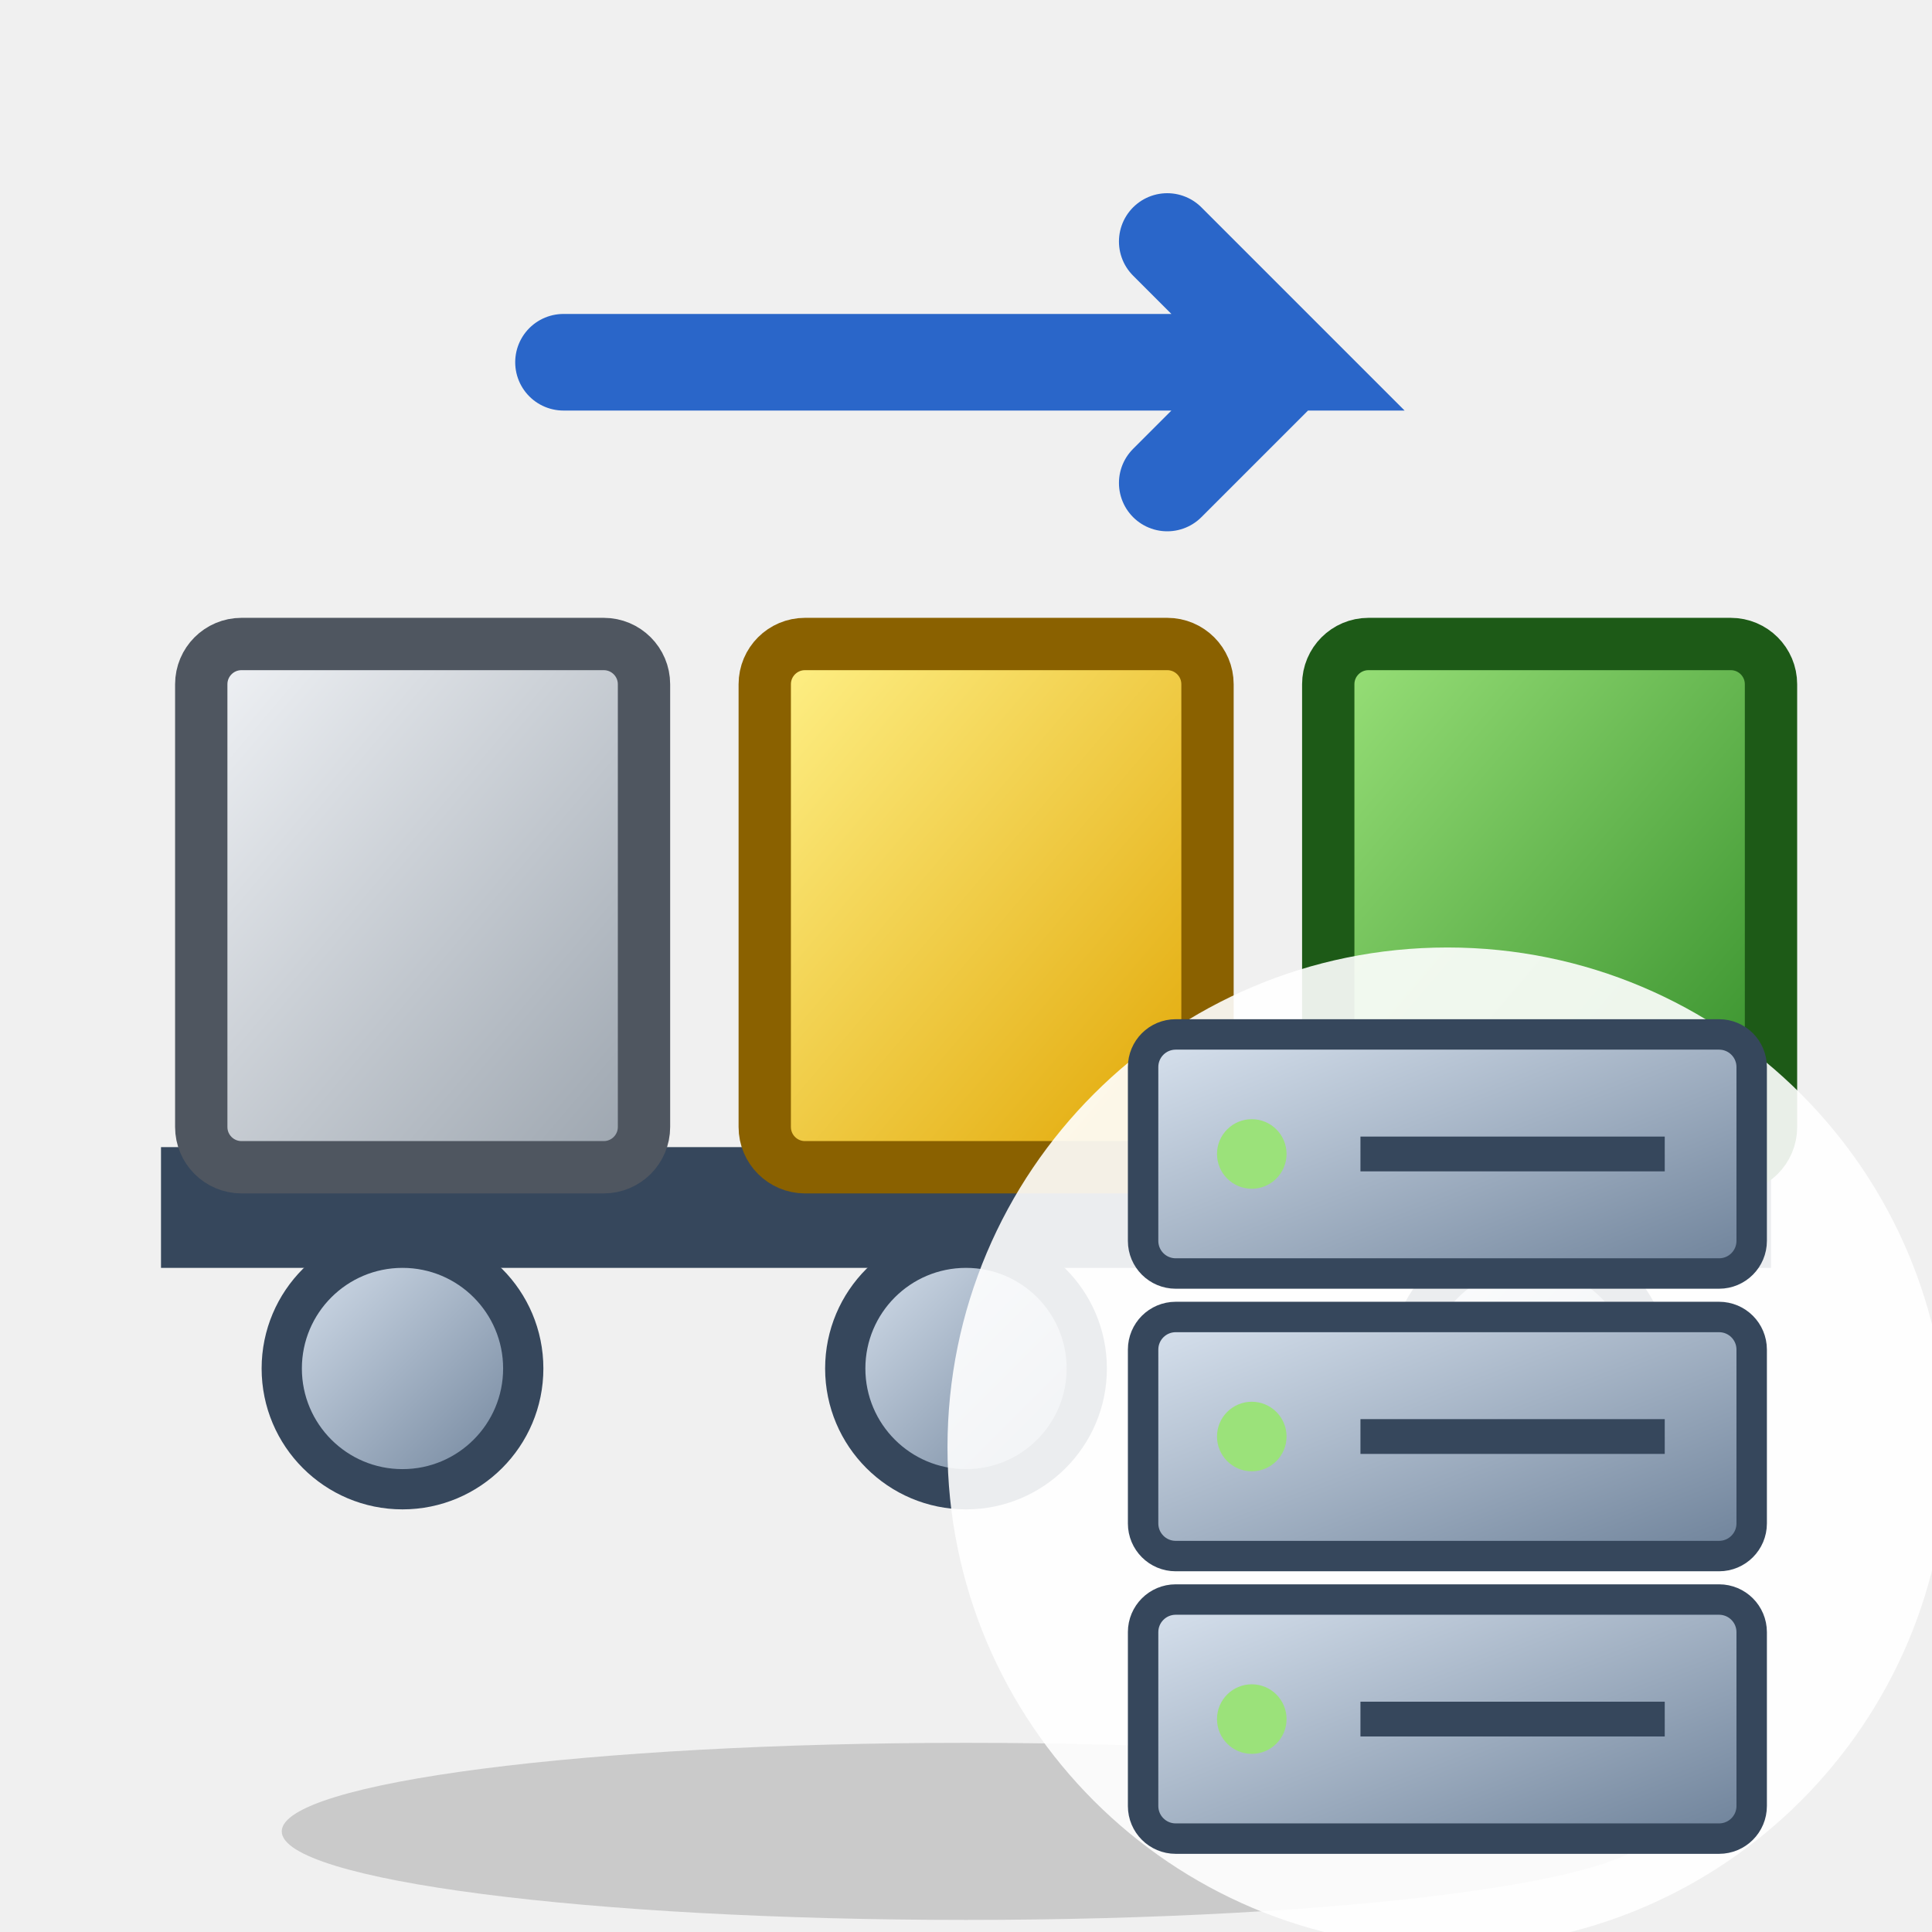
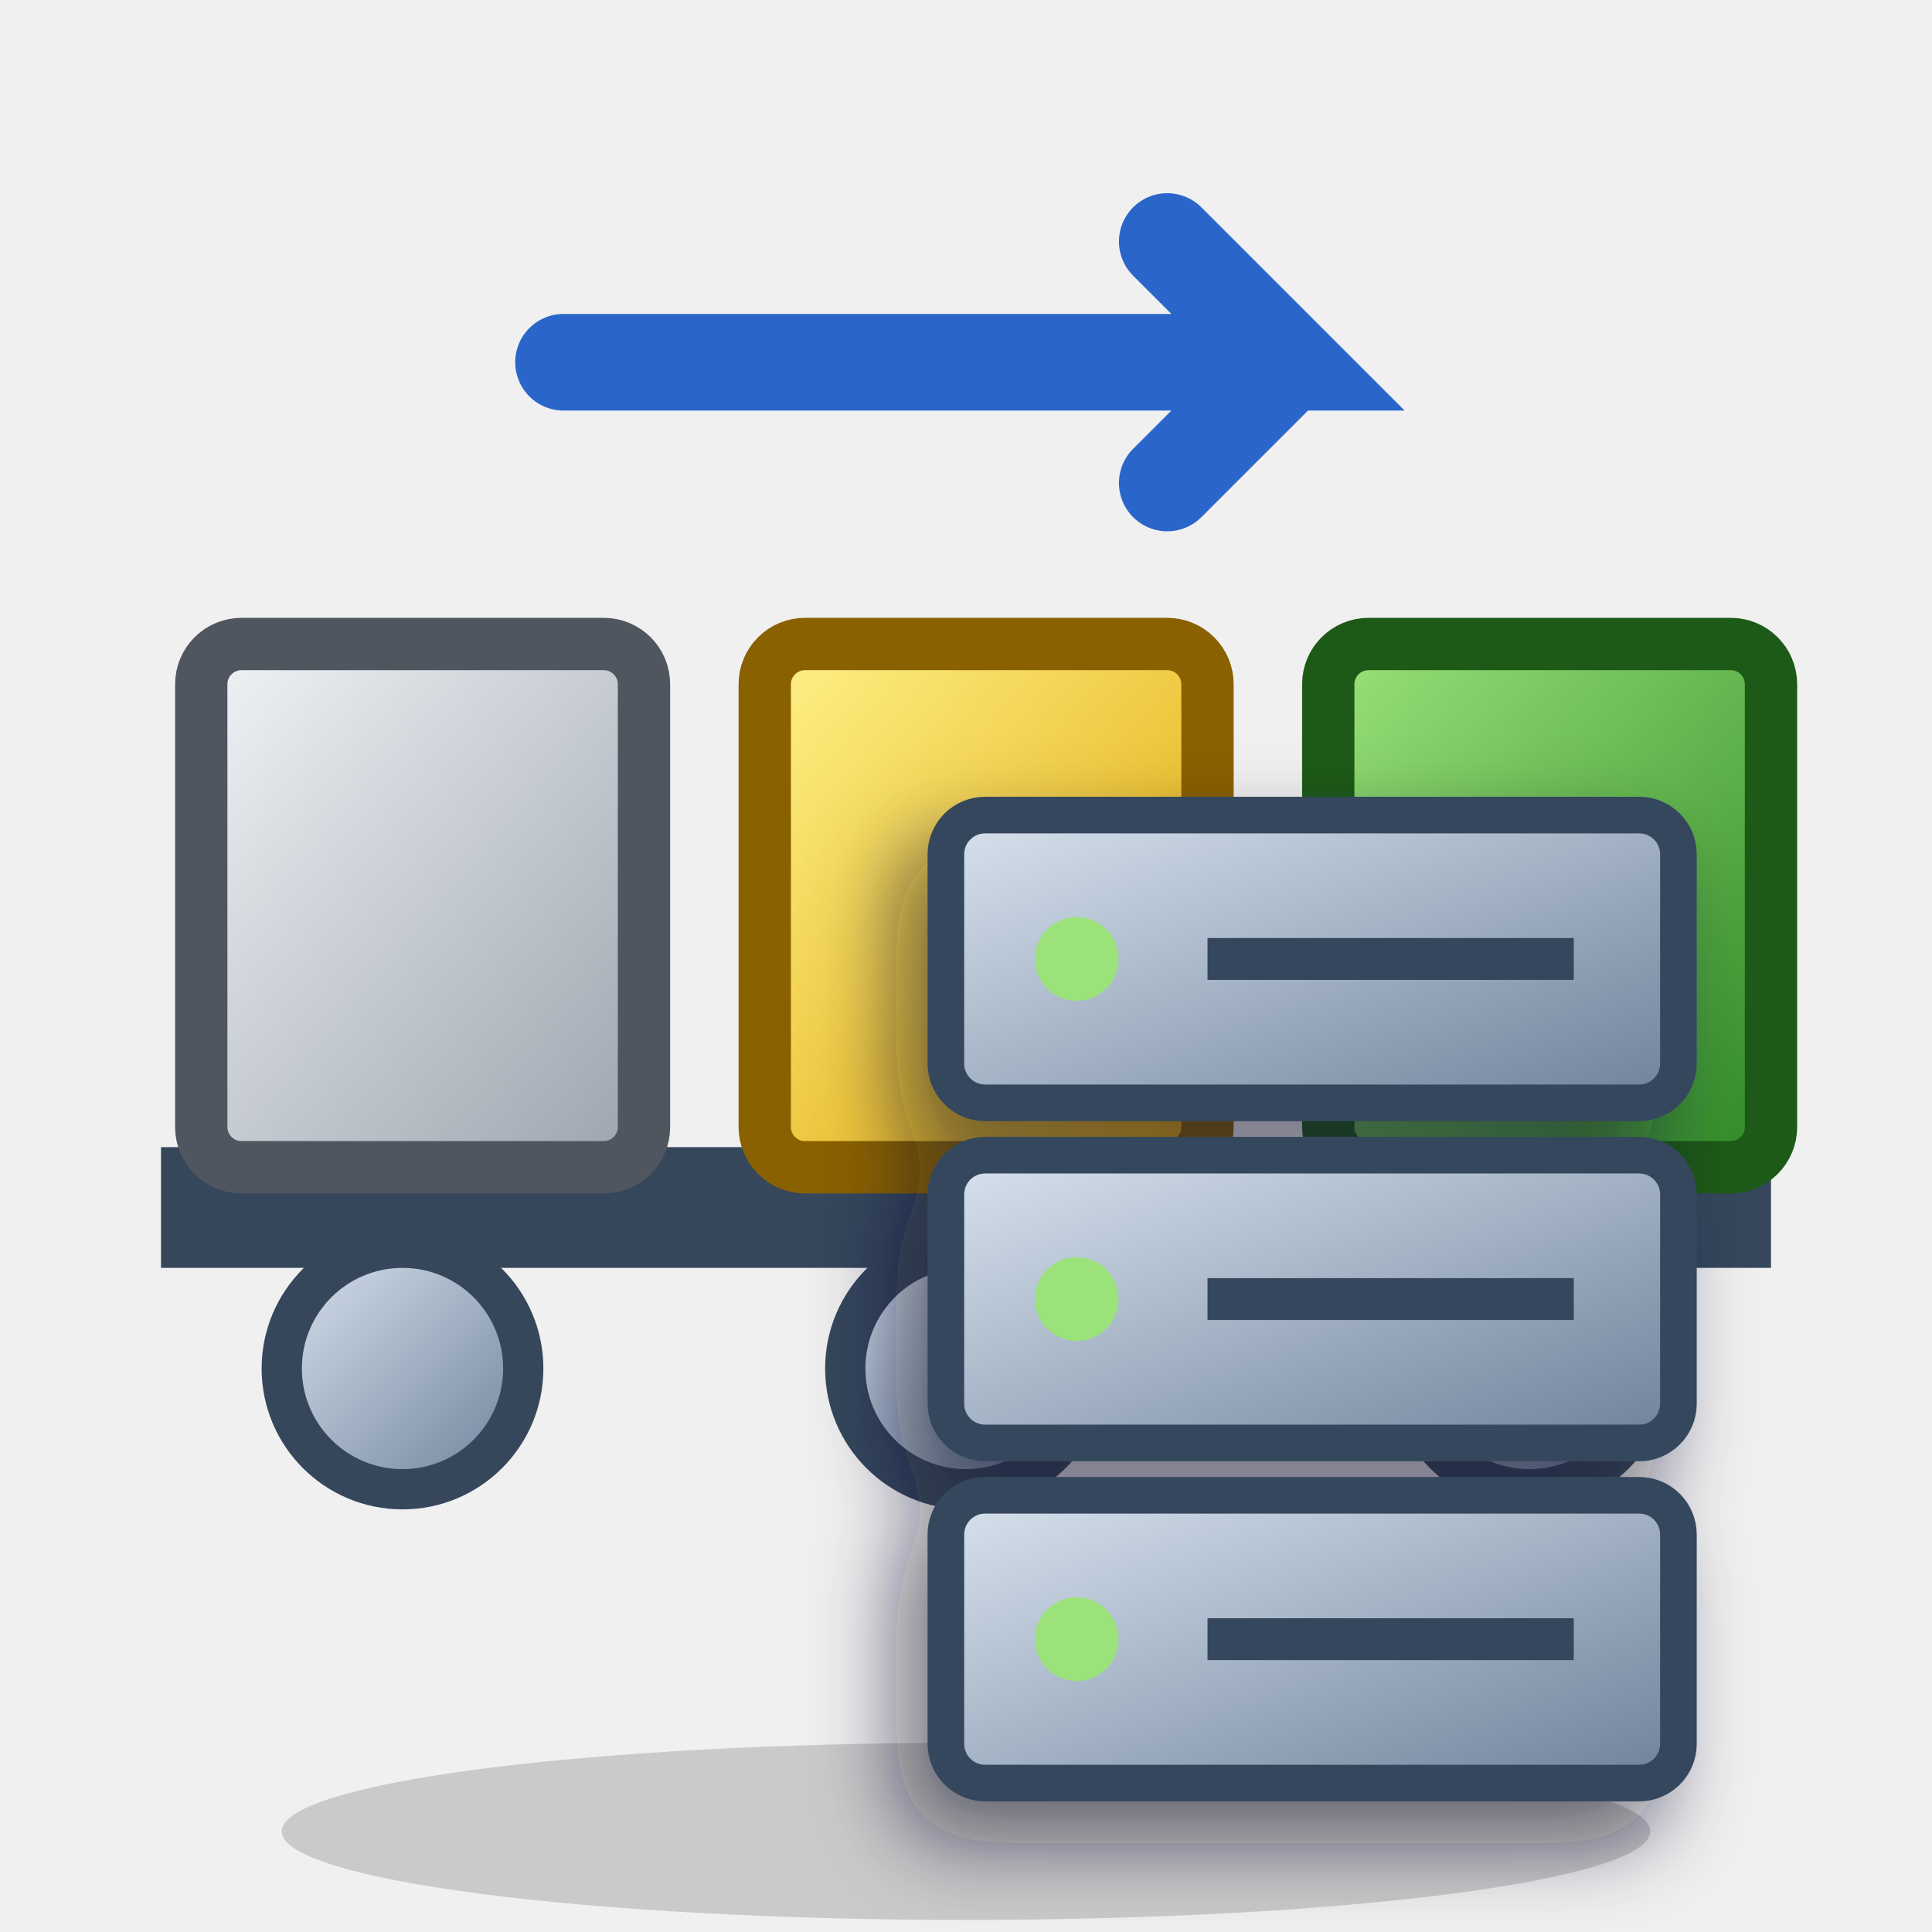
<svg xmlns="http://www.w3.org/2000/svg" viewBox="0 0 48 48" width="48" height="48" class="xp-ic" aria-hidden="true">
  <defs>
    <linearGradient id="i54g1" x1="0" y1="0" x2="1" y2="1">
      <stop offset="0" stop-color="#d9e3ef" />
      <stop offset="1" stop-color="#6d8199" />
    </linearGradient>
    <linearGradient id="i54g2" x1="0" y1="0" x2="1" y2="1">
      <stop offset="0" stop-color="#d9e3ef" />
      <stop offset="1" stop-color="#6d8199" />
    </linearGradient>
    <linearGradient id="i54g3" x1="0" y1="0" x2="1" y2="1">
      <stop offset="0" stop-color="#d9e3ef" />
      <stop offset="1" stop-color="#6d8199" />
    </linearGradient>
    <linearGradient id="i54g4" x1="0" y1="0" x2="1" y2="1">
      <stop offset="0" stop-color="#f2f4f7" />
      <stop offset="1" stop-color="#9aa3ad" />
    </linearGradient>
    <linearGradient id="i54g5" x1="0" y1="0" x2="1" y2="1">
      <stop offset="0" stop-color="#fff28a" />
      <stop offset="1" stop-color="#e0a400" />
    </linearGradient>
    <linearGradient id="i54g6" x1="0" y1="0" x2="1" y2="1">
      <stop offset="0" stop-color="#9be27a" />
      <stop offset="1" stop-color="#2f8a26" />
    </linearGradient>
+     <filter id="i54sh" x="-30%" y="-30%" width="160%" height="160%">
+       <feDropShadow dx="-1.2" dy="1.6" stdDeviation="1.6" flood-color="#0b1a33" flood-opacity=".55" />
+     </filter>
    <linearGradient id="i54g7" x1="0" y1="0" x2="1" y2="1">
      <stop offset="0" stop-color="#d9e3ef" />
      <stop offset="1" stop-color="#6d8199" />
    </linearGradient>
    <linearGradient id="i54g8" x1="0" y1="0" x2="1" y2="1">
      <stop offset="0" stop-color="#d9e3ef" />
      <stop offset="1" stop-color="#6d8199" />
    </linearGradient>
    <linearGradient id="i54g9" x1="0" y1="0" x2="1" y2="1">
      <stop offset="0" stop-color="#d9e3ef" />
      <stop offset="1" stop-color="#6d8199" />
    </linearGradient>
  </defs>
  <ellipse cx="24" cy="45.5" rx="17" ry="2.2" fill="#000" opacity=".16" />
  <path d="M4 30h40" stroke="#36475c" stroke-width="3" />
  <circle cx="10" cy="34" r="3" fill="url(#i54g1)" stroke="#36475c" />
  <circle cx="24" cy="34" r="3" fill="url(#i54g2)" stroke="#36475c" />
  <circle cx="38" cy="34" r="3" fill="url(#i54g3)" stroke="#36475c" />
  <rect x="5" y="16" width="11" height="13" rx="1" fill="url(#i54g4)" stroke="#4f5660" stroke-width="1.3" />
  <rect x="19" y="16" width="11" height="13" rx="1" fill="url(#i54g5)" stroke="#8a6100" stroke-width="1.3" />
  <rect x="33" y="16" width="11" height="13" rx="1" fill="url(#i54g6)" stroke="#1d5a17" stroke-width="1.3" />
  <path d="M14 9h18l-3-3M32 9l-3 3" fill="none" stroke="#2a66c9" stroke-width="2.4" stroke-linecap="round" />
-   <g transform="translate(23 23) scale(.54)">
-     <circle cx="24" cy="24" r="23" fill="#fff" opacity=".9" />
+   <g transform="translate(17 17) scale(.65)" filter="url(#i54sh)">
    <rect x="10" y="5" width="28" height="11" rx="1.5" fill="url(#i54g7)" stroke="#36475c" stroke-width="1.4" />
    <circle cx="15" cy="10.5" r="1.6" fill="#9be27a" />
    <path d="M20 10.5h14" stroke="#36475c" stroke-width="1.6" />
    <rect x="10" y="18" width="28" height="11" rx="1.5" fill="url(#i54g8)" stroke="#36475c" stroke-width="1.4" />
    <circle cx="15" cy="23.5" r="1.6" fill="#9be27a" />
    <path d="M20 23.5h14" stroke="#36475c" stroke-width="1.6" />
    <rect x="10" y="31" width="28" height="11" rx="1.5" fill="url(#i54g9)" stroke="#36475c" stroke-width="1.4" />
    <circle cx="15" cy="36.5" r="1.6" fill="#9be27a" />
    <path d="M20 36.5h14" stroke="#36475c" stroke-width="1.6" />
  </g>
</svg>
